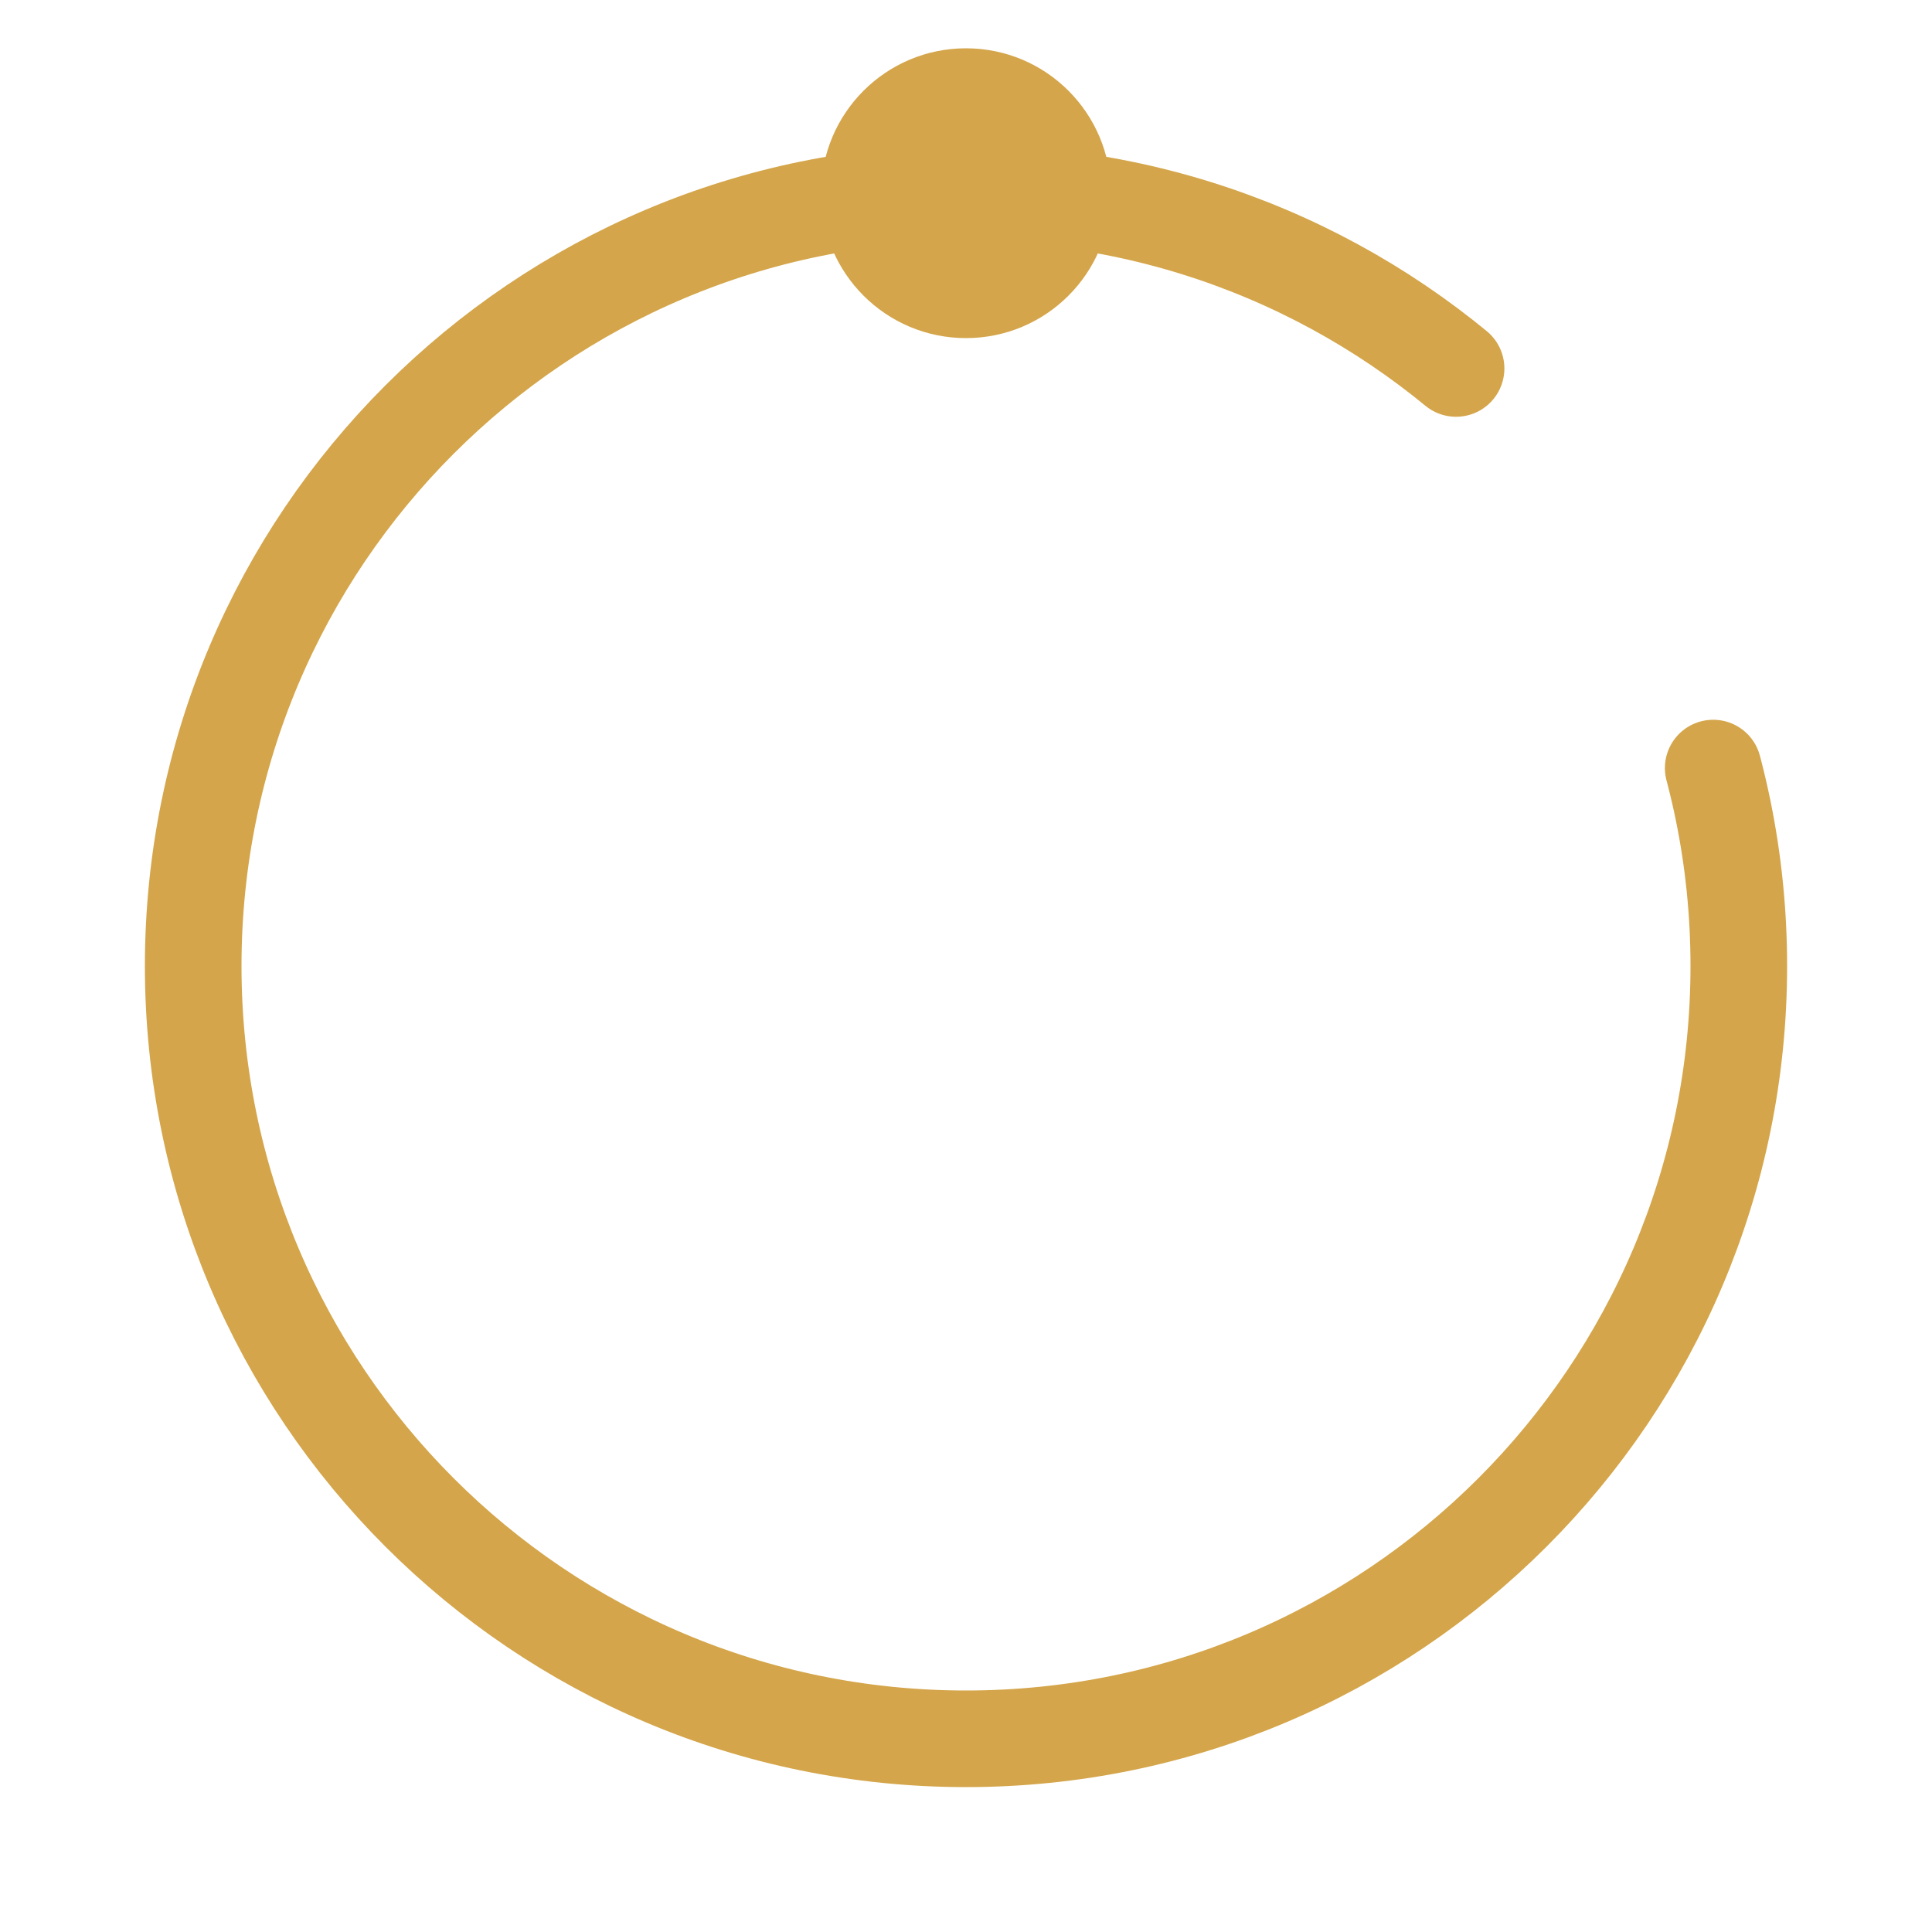
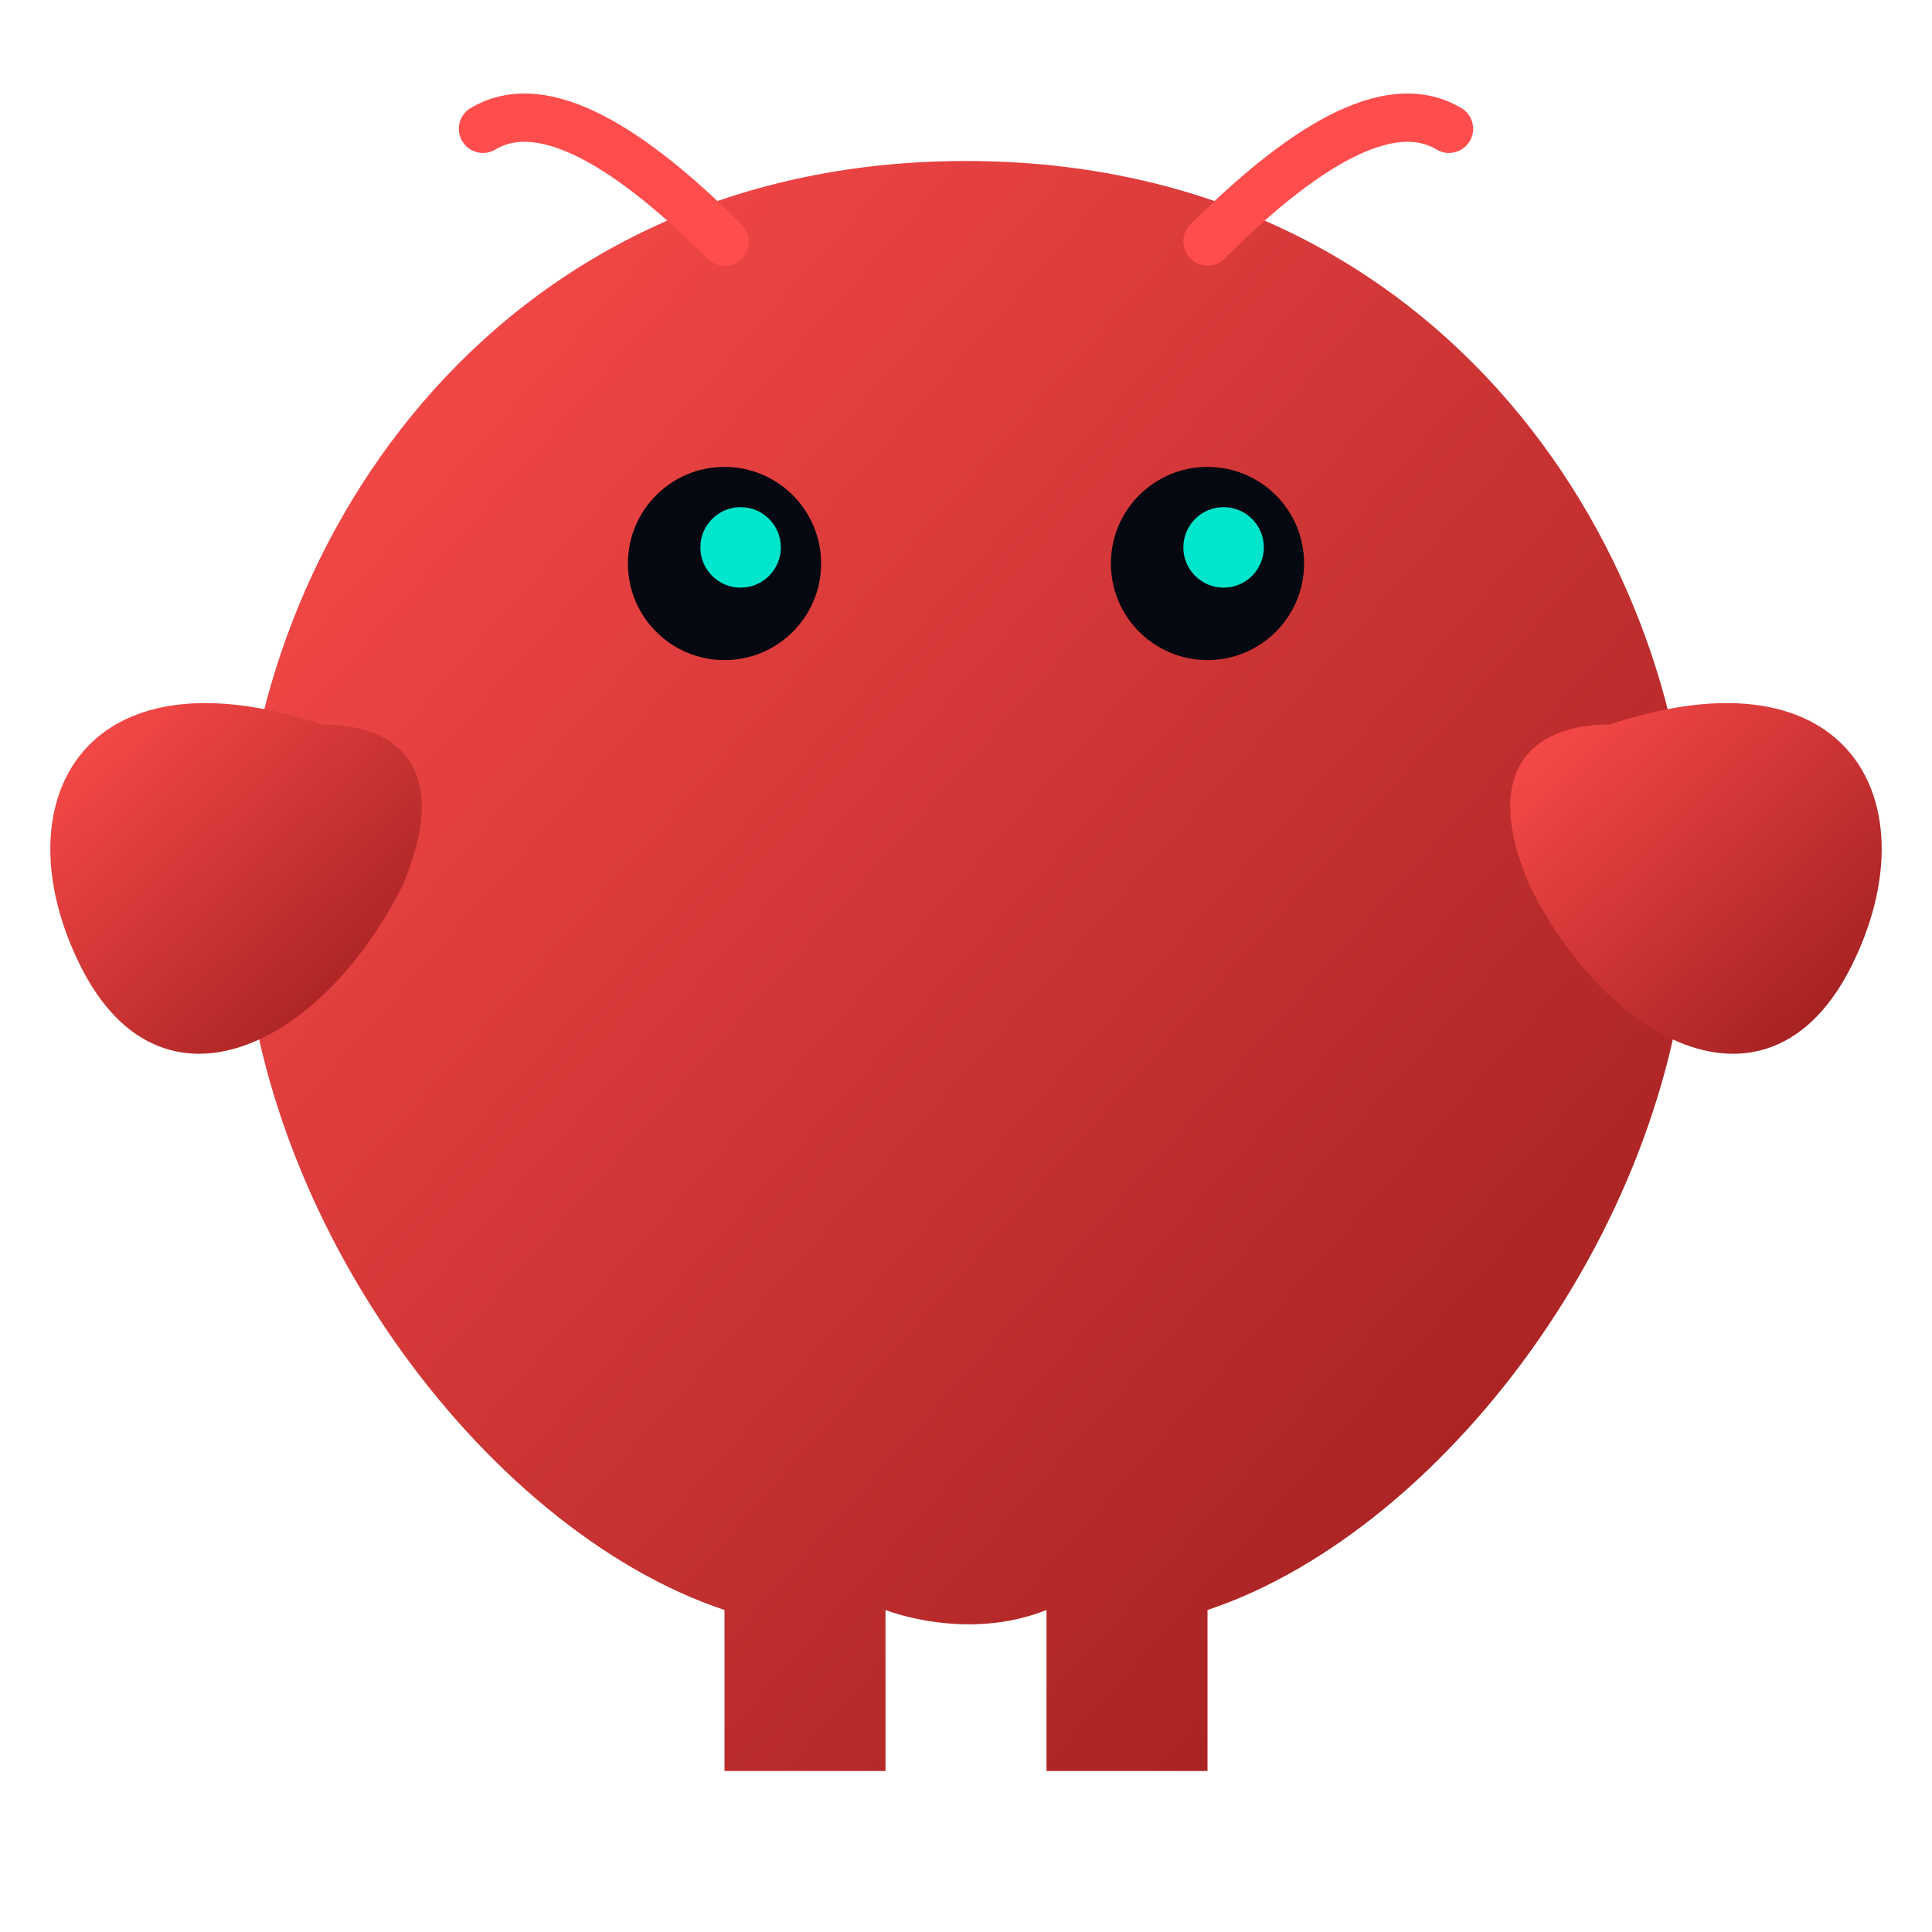
- <svg xmlns="http://www.w3.org/2000/svg" width="100" height="100" viewBox="0 0 100 100">
-   <circle cx="50" cy="50" r="40" fill="none" stroke="#d4a54a" stroke-width="5" stroke-linecap="round" stroke-dasharray="226 25" stroke-dashoffset="10" />
-   <circle cx="50" cy="10" r="7.5" fill="#d4a54a" />
+ <svg xmlns="http://www.w3.org/2000/svg" viewBox="0 0 120 120" fill="none">
+   <defs>
+     <linearGradient id="lobster-gradient" x1="0%" y1="0%" x2="100%" y2="100%">
+       <stop offset="0%" stop-color="#ff4d4d" />
+       <stop offset="100%" stop-color="#991b1b" />
+     </linearGradient>
+   </defs>
+   <path d="M60 10 C30 10 15 35 15 55 C15 75 30 95 45 100 L45 110 L55 110 L55 100 C55 100 60 102 65 100 L65 110 L75 110 L75 100 C90 95 105 75 105 55 C105 35 90 10 60 10Z" fill="url(#lobster-gradient)" />
+   <path d="M20 45 C5 40 0 50 5 60 C10 70 20 65 25 55 C28 48 25 45 20 45Z" fill="url(#lobster-gradient)" />
+   <path d="M100 45 C115 40 120 50 115 60 C110 70 100 65 95 55 C92 48 95 45 100 45Z" fill="url(#lobster-gradient)" />
+   <path d="M45 15 Q35 5 30 8" stroke="#ff4d4d" stroke-width="3" stroke-linecap="round" />
+   <path d="M75 15 Q85 5 90 8" stroke="#ff4d4d" stroke-width="3" stroke-linecap="round" />
+   <circle cx="45" cy="35" r="6" fill="#050810" />
+   <circle cx="75" cy="35" r="6" fill="#050810" />
+   <circle cx="46" cy="34" r="2.5" fill="#00e5cc" />
+   <circle cx="76" cy="34" r="2.5" fill="#00e5cc" />
</svg>
